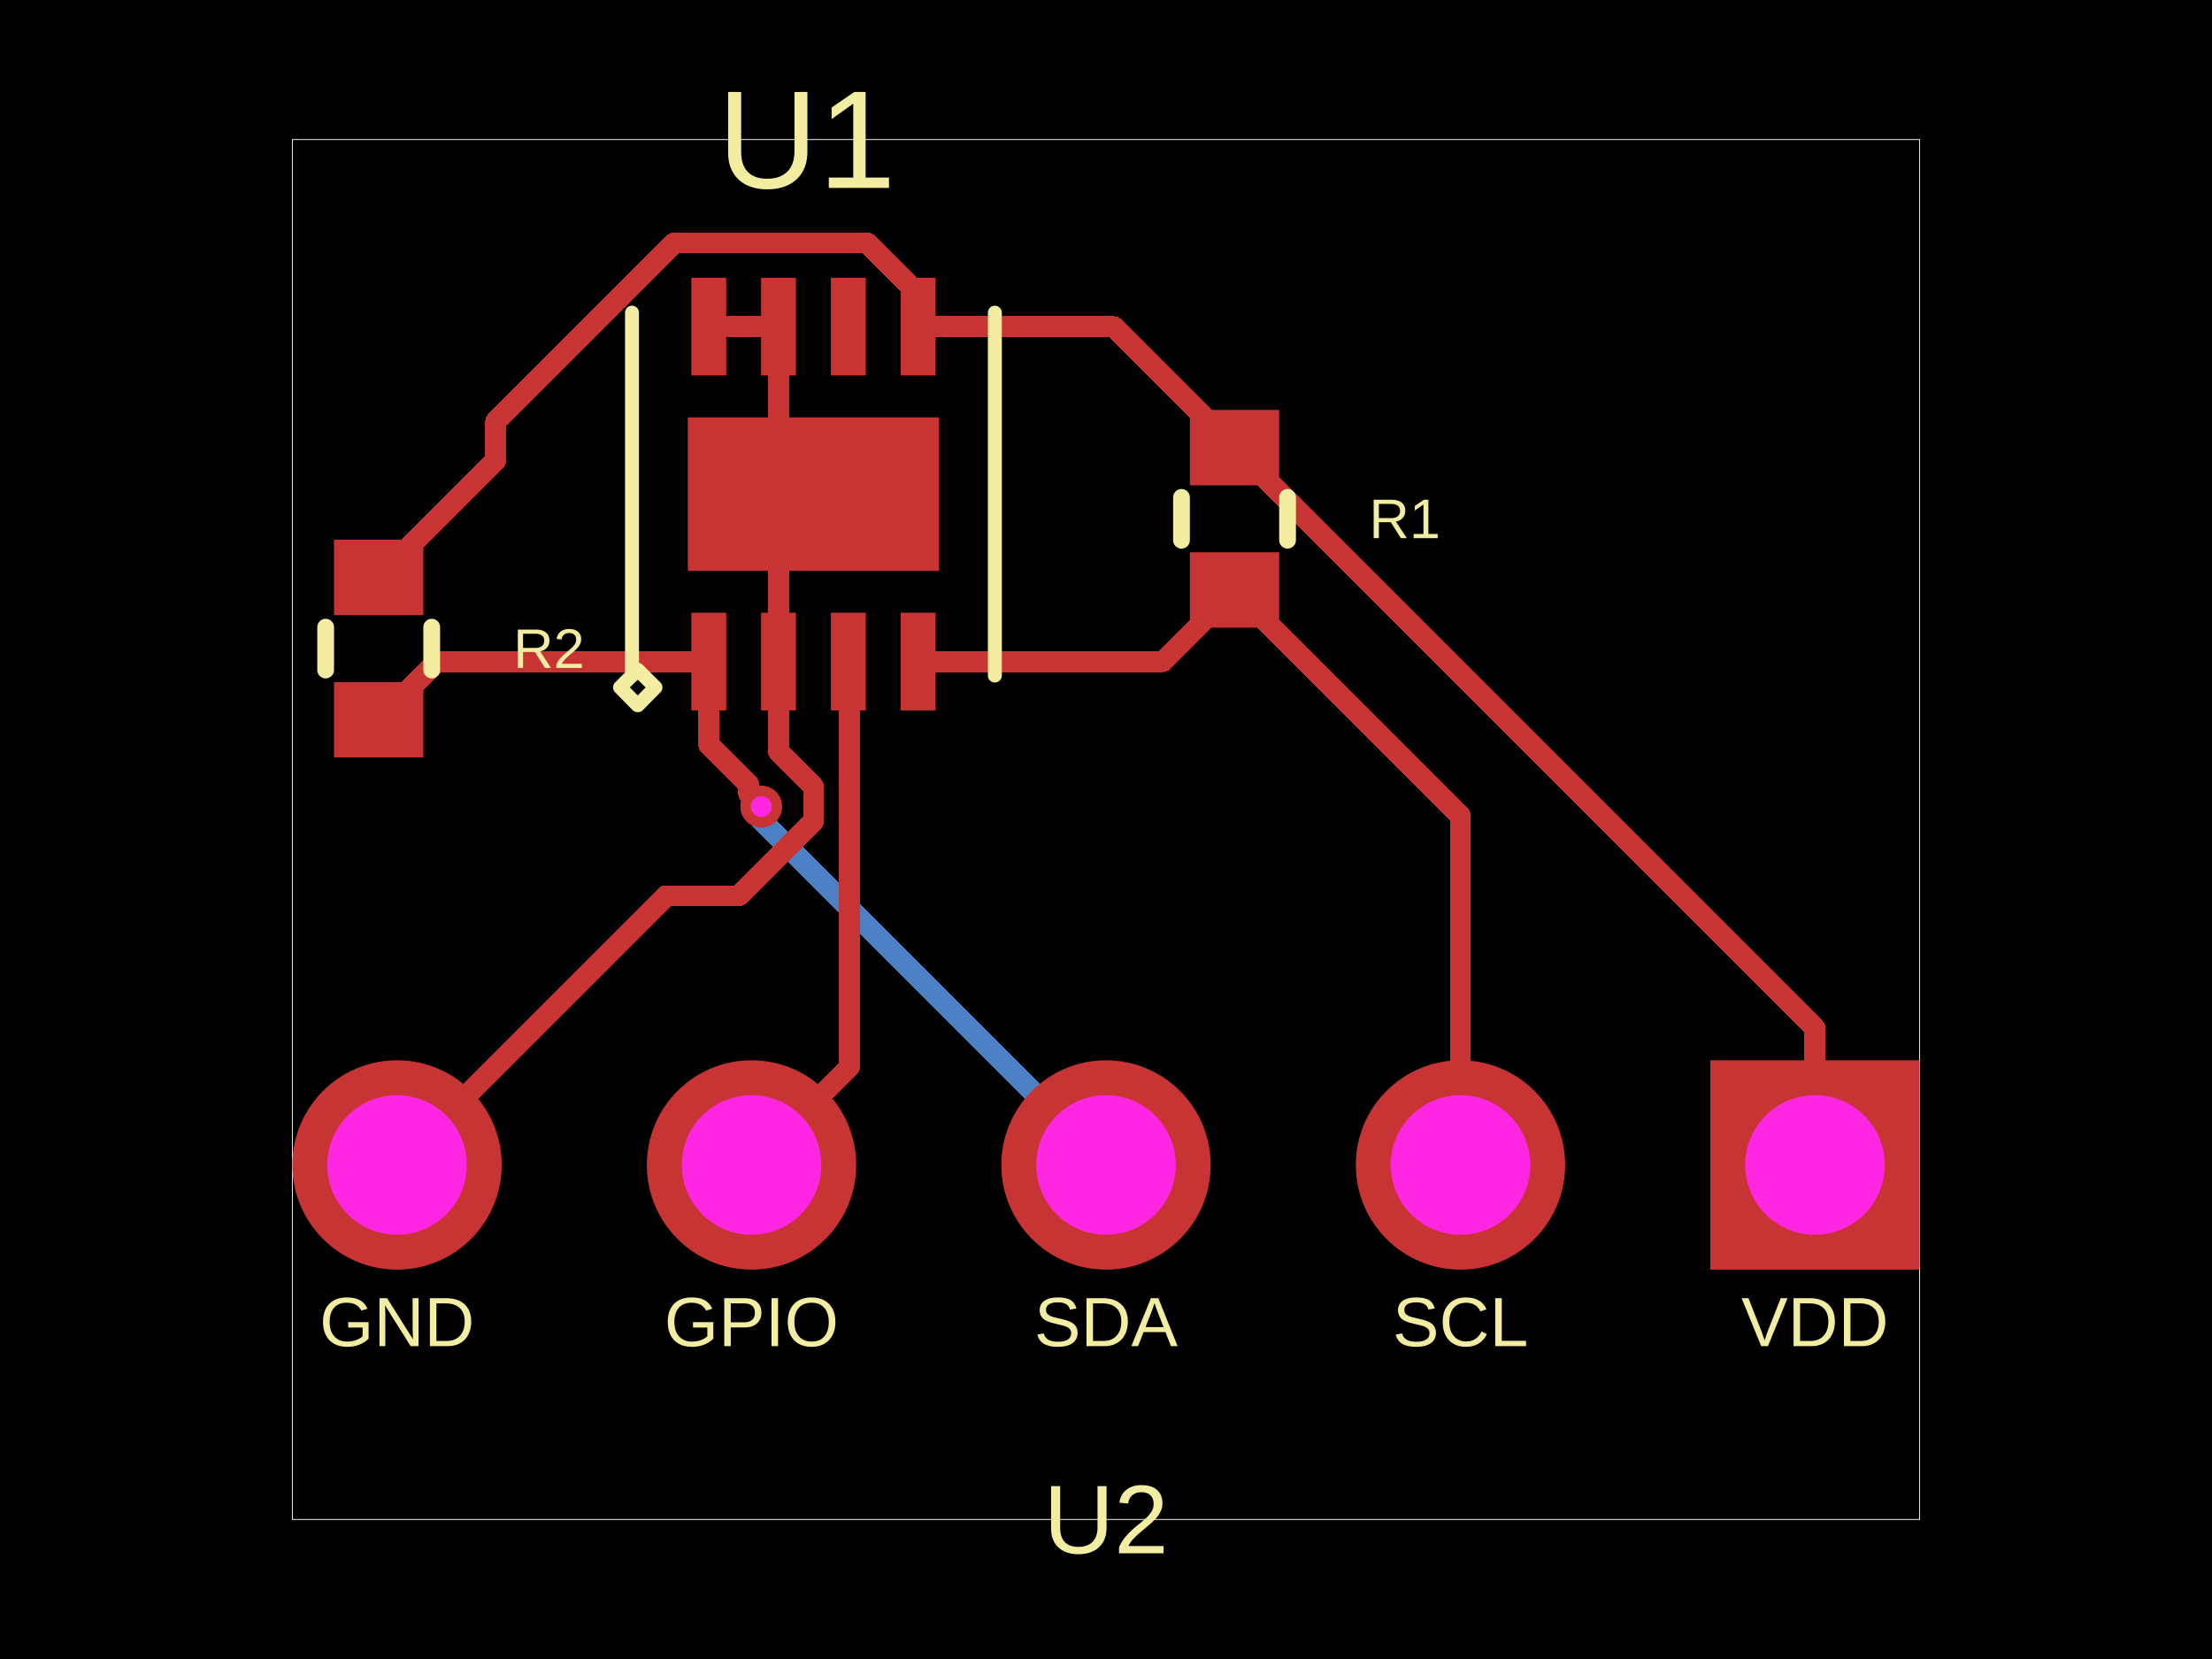
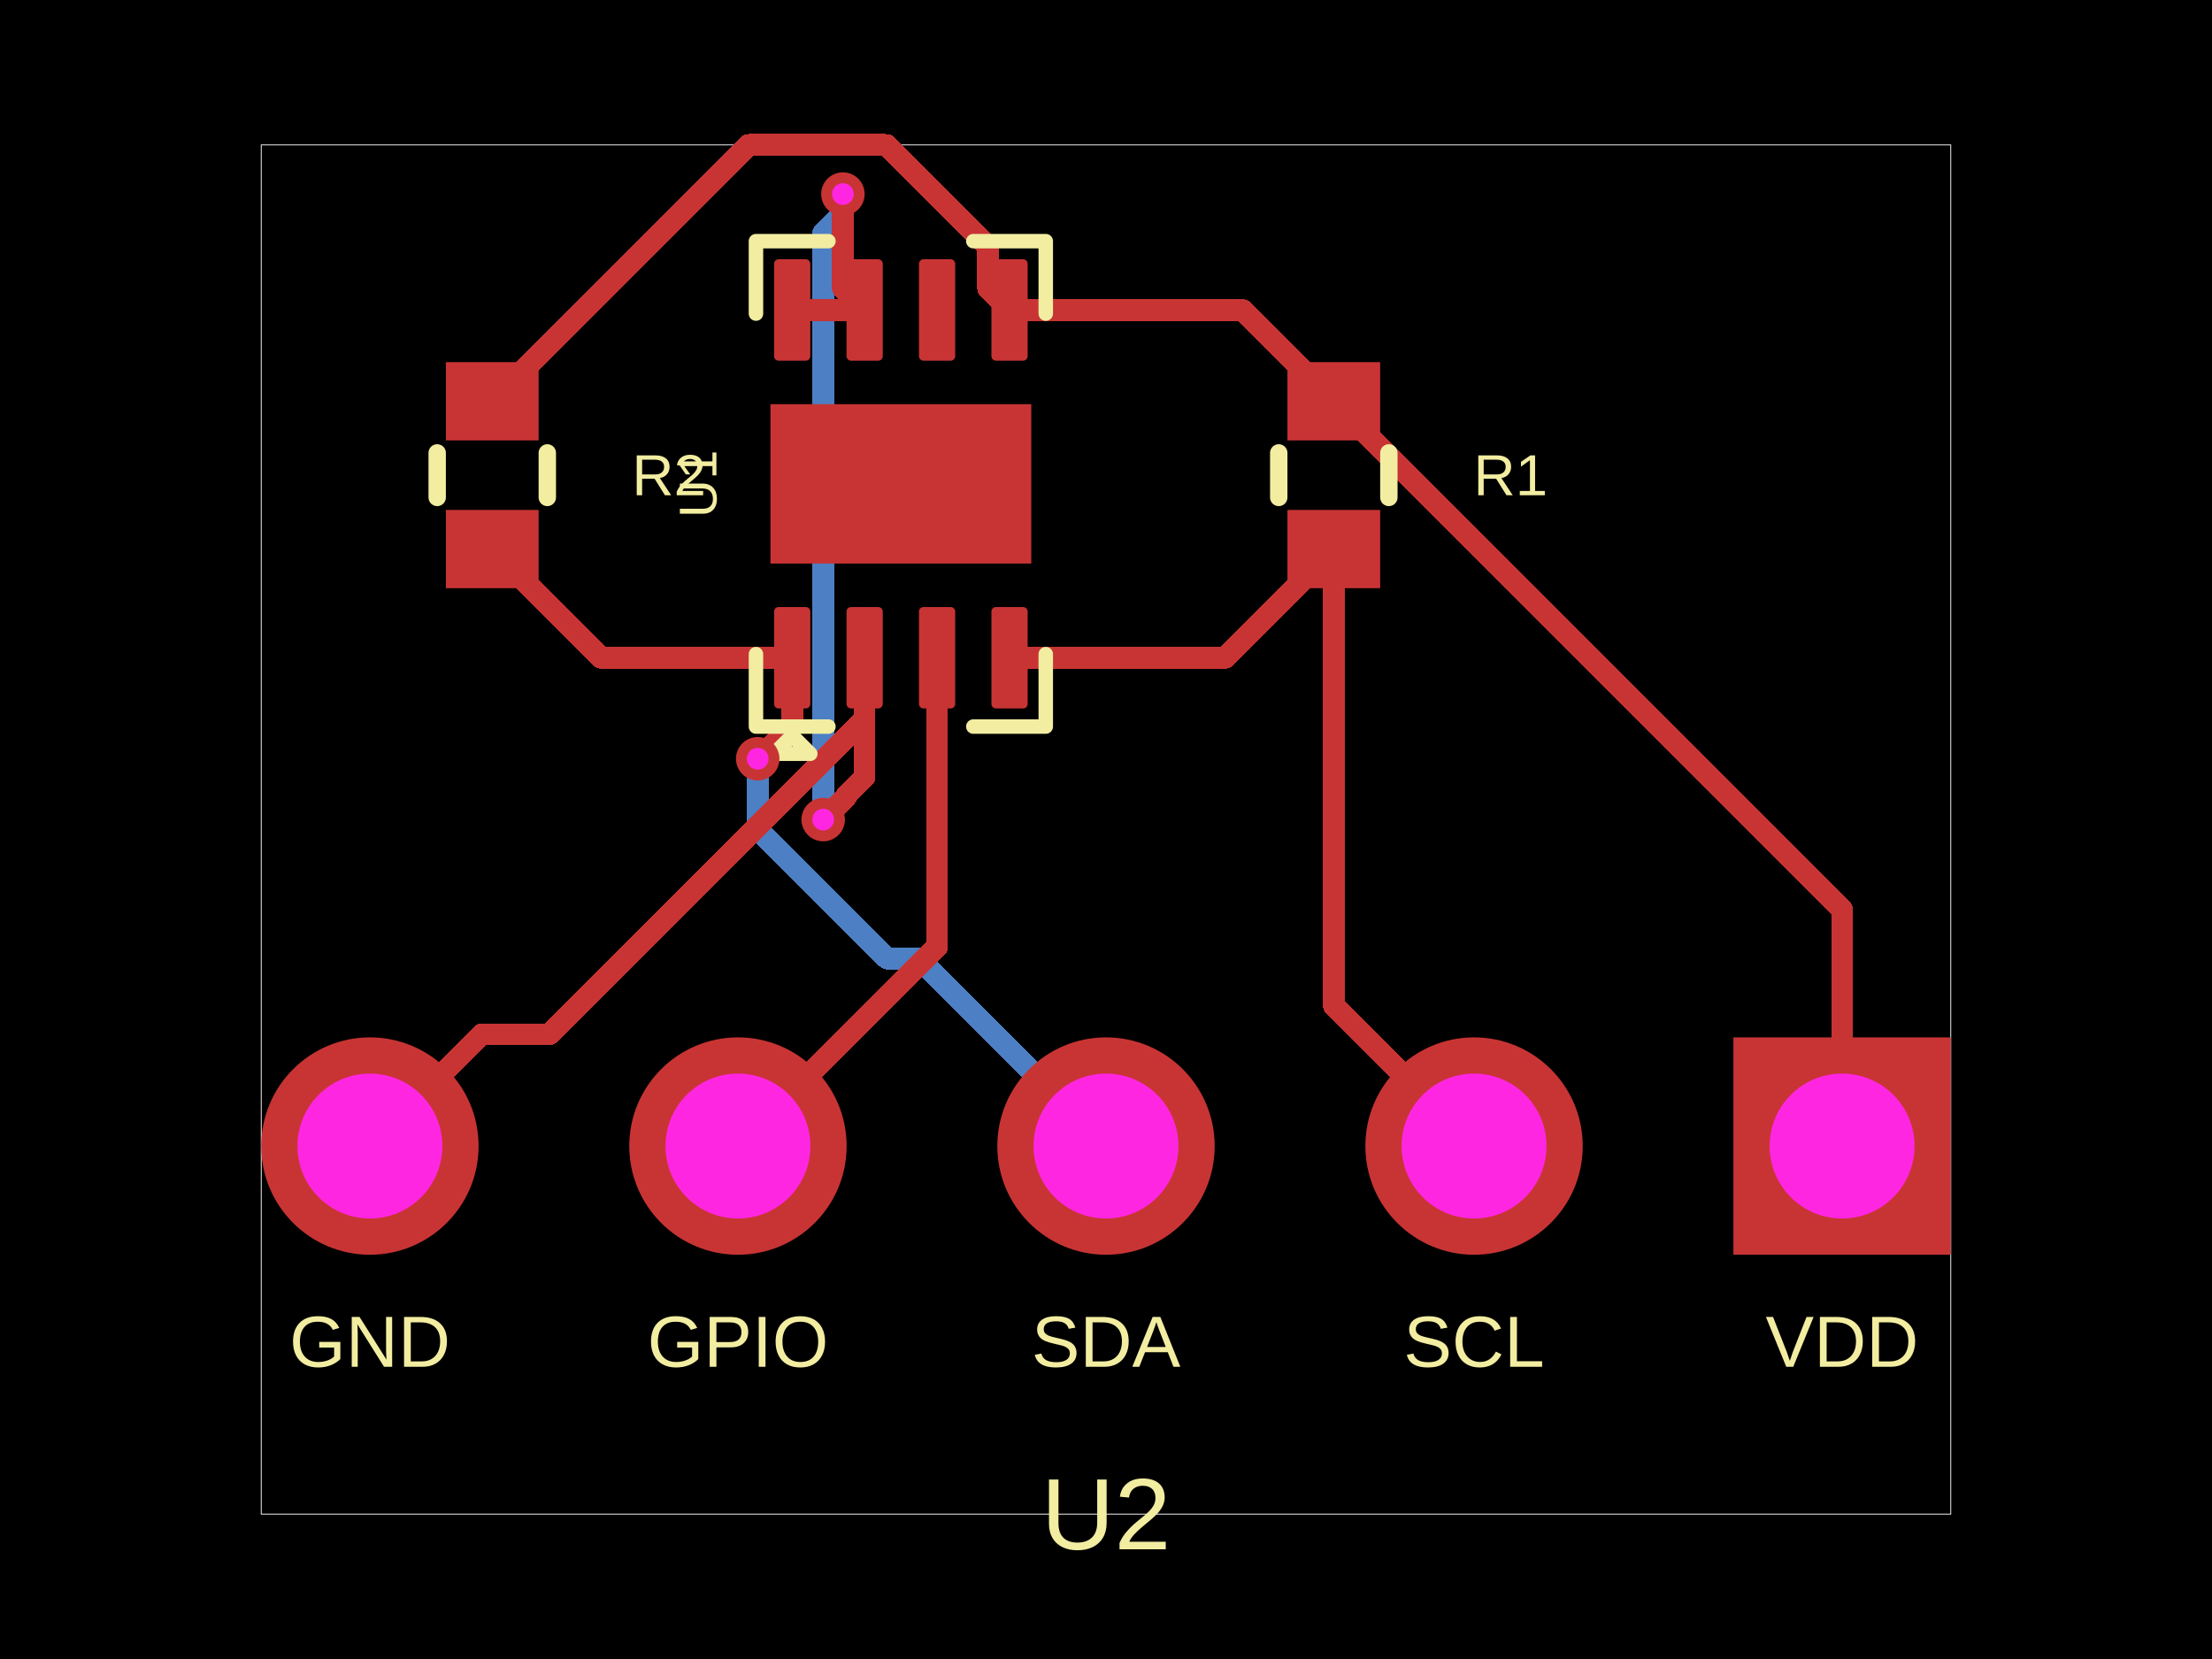
<svg xmlns="http://www.w3.org/2000/svg" width="800" height="600">
  <style />
  <rect class="boundary" x="0" y="0" fill="#000" width="800" height="600" data-type="pcb_background" data-pcb-layer="global" />
-   <rect class="pcb-boundary" fill="none" stroke="#fff" stroke-width="0.3" x="105.739" y="50.474" width="588.522" height="499.053" data-type="pcb_boundary" data-pcb-layer="global" />
-   <path class="pcb-trace" stroke="rgb(77, 127, 196)" fill="none" d="M 400 421.323 L 275.317 296.653" stroke-width="7.571" stroke-linecap="round" stroke-linejoin="round" shape-rendering="crispEdges" data-type="pcb_trace" data-pcb-layer="bottom" />
-   <path class="pcb-trace" stroke="rgb(77, 127, 196)" fill="none" d="M 275.317 296.653 L 275.317 291.706" stroke-width="7.571" stroke-linecap="round" stroke-linejoin="round" shape-rendering="crispEdges" data-type="pcb_trace" data-pcb-layer="bottom" />
-   <rect class="pcb-pad" fill="rgb(200, 52, 52)" x="248.768" y="150.942" width="90.852" height="55.521" data-type="pcb_smtpad" data-pcb-layer="top" data-pad-name="U1.EP" data-pad-net-name="GND" />
-   <rect class="pcb-pad" fill="rgb(200, 52, 52)" x="325.743" y="100.461" width="12.619" height="35.331" data-type="pcb_smtpad" data-pcb-layer="top" data-pad-name="U1.VDD" data-pad-net-name="VDD" />
-   <rect class="pcb-pad" fill="rgb(200, 52, 52)" x="300.5" y="100.461" width="12.619" height="35.331" data-type="pcb_smtpad" data-pcb-layer="top" data-pad-name="U1.RESET" />
-   <rect class="pcb-pad" fill="rgb(200, 52, 52)" x="275.257" y="100.461" width="12.619" height="35.331" data-type="pcb_smtpad" data-pcb-layer="top" data-pad-name="U1.I2C_ADDR1" data-pad-net-name="GND" />
-   <rect class="pcb-pad" fill="rgb(200, 52, 52)" x="250.026" y="100.461" width="12.619" height="35.331" data-type="pcb_smtpad" data-pcb-layer="top" data-pad-name="U1.GND" data-pad-net-name="GND" />
-   <rect class="pcb-pad" fill="rgb(200, 52, 52)" x="325.743" y="221.6" width="12.619" height="35.331" data-type="pcb_smtpad" data-pcb-layer="top" data-pad-name="U1.I2C_SCL" data-pad-net-name="SCL" />
-   <rect class="pcb-pad" fill="rgb(200, 52, 52)" x="300.5" y="221.6" width="12.619" height="35.331" data-type="pcb_smtpad" data-pcb-layer="top" data-pad-name="U1.ALERT" data-pad-net-name="ALERT" />
-   <rect class="pcb-pad" fill="rgb(200, 52, 52)" x="275.257" y="221.6" width="12.619" height="35.331" data-type="pcb_smtpad" data-pcb-layer="top" data-pad-name="U1.I2C_ADDR" data-pad-net-name="GND" />
-   <rect class="pcb-pad" fill="rgb(200, 52, 52)" x="250.026" y="221.6" width="12.619" height="35.331" data-type="pcb_smtpad" data-pcb-layer="top" data-pad-name="U1.I2C_SDA" data-pad-net-name="SDA" />
-   <rect class="pcb-pad" fill="rgb(200, 52, 52)" x="430.33" y="148.261" width="32.303" height="27.256" data-type="pcb_smtpad" data-pcb-layer="top" data-pad-name="R1.pin1" data-pad-net-name="VDD" />
-   <rect class="pcb-pad" fill="rgb(200, 52, 52)" x="430.33" y="199.744" width="32.303" height="27.256" data-type="pcb_smtpad" data-pcb-layer="top" data-pad-name="R1.pin2" data-pad-net-name="SCL" />
-   <rect class="pcb-pad" fill="rgb(200, 52, 52)" x="120.806" y="195.202" width="32.303" height="27.256" data-type="pcb_smtpad" data-pcb-layer="top" data-pad-name="R2.pin1" data-pad-net-name="VDD" />
-   <rect class="pcb-pad" fill="rgb(200, 52, 52)" x="120.806" y="246.685" width="32.303" height="27.256" data-type="pcb_smtpad" data-pcb-layer="top" data-pad-name="R2.pin2" data-pad-net-name="SDA" />
-   <path class="pcb-trace" stroke="rgb(200, 52, 52)" fill="none" d="M 281.566 118.126 L 281.574 118.126" stroke-width="7.571" stroke-linecap="round" stroke-linejoin="round" shape-rendering="crispEdges" data-type="pcb_trace" data-pcb-layer="top" />
-   <path class="pcb-trace" stroke="rgb(200, 52, 52)" fill="none" d="M 281.574 118.126 L 256.336 118.126" stroke-width="7.571" stroke-linecap="round" stroke-linejoin="round" shape-rendering="crispEdges" data-type="pcb_trace" data-pcb-layer="top" />
-   <path class="pcb-trace" stroke="rgb(200, 52, 52)" fill="none" d="M 281.566 239.265 L 281.566 191.33" stroke-width="7.571" stroke-linecap="round" stroke-linejoin="round" shape-rendering="crispEdges" data-type="pcb_trace" data-pcb-layer="top" />
-   <path class="pcb-trace" stroke="rgb(200, 52, 52)" fill="none" d="M 281.566 191.33 L 294.194 178.702" stroke-width="7.571" stroke-linecap="round" stroke-linejoin="round" shape-rendering="crispEdges" data-type="pcb_trace" data-pcb-layer="top" />
-   <path class="pcb-trace" stroke="rgb(200, 52, 52)" fill="none" d="M 281.566 118.126 L 281.566 166.074" stroke-width="7.571" stroke-linecap="round" stroke-linejoin="round" shape-rendering="crispEdges" data-type="pcb_trace" data-pcb-layer="top" />
-   <path class="pcb-trace" stroke="rgb(200, 52, 52)" fill="none" d="M 281.566 166.074 L 294.194 178.702" stroke-width="7.571" stroke-linecap="round" stroke-linejoin="round" shape-rendering="crispEdges" data-type="pcb_trace" data-pcb-layer="top" />
-   <path class="pcb-trace" stroke="rgb(200, 52, 52)" fill="none" d="M 143.594 421.323 L 240.948 323.956" stroke-width="7.571" stroke-linecap="round" stroke-linejoin="round" shape-rendering="crispEdges" data-type="pcb_trace" data-pcb-layer="top" />
-   <path class="pcb-trace" stroke="rgb(200, 52, 52)" fill="none" d="M 240.948 323.956 L 267.247 323.956" stroke-width="7.571" stroke-linecap="round" stroke-linejoin="round" shape-rendering="crispEdges" data-type="pcb_trace" data-pcb-layer="top" />
-   <path class="pcb-trace" stroke="rgb(200, 52, 52)" fill="none" d="M 267.247 323.956 L 294.211 296.992" stroke-width="7.571" stroke-linecap="round" stroke-linejoin="round" shape-rendering="crispEdges" data-type="pcb_trace" data-pcb-layer="top" />
-   <path class="pcb-trace" stroke="rgb(200, 52, 52)" fill="none" d="M 294.211 296.992 L 294.211 284.497" stroke-width="7.571" stroke-linecap="round" stroke-linejoin="round" shape-rendering="crispEdges" data-type="pcb_trace" data-pcb-layer="top" />
-   <path class="pcb-trace" stroke="rgb(200, 52, 52)" fill="none" d="M 294.211 284.497 L 281.566 271.852" stroke-width="7.571" stroke-linecap="round" stroke-linejoin="round" shape-rendering="crispEdges" data-type="pcb_trace" data-pcb-layer="top" />
-   <path class="pcb-trace" stroke="rgb(200, 52, 52)" fill="none" d="M 281.566 271.852 L 281.566 239.265" stroke-width="7.571" stroke-linecap="round" stroke-linejoin="round" shape-rendering="crispEdges" data-type="pcb_trace" data-pcb-layer="top" />
-   <path class="pcb-trace" stroke="rgb(200, 52, 52)" fill="none" d="M 271.797 421.323 L 307.203 385.903" stroke-width="7.571" stroke-linecap="round" stroke-linejoin="round" shape-rendering="crispEdges" data-type="pcb_trace" data-pcb-layer="top" />
-   <path class="pcb-trace" stroke="rgb(200, 52, 52)" fill="none" d="M 307.203 385.903 L 307.203 239.659" stroke-width="7.571" stroke-linecap="round" stroke-linejoin="round" shape-rendering="crispEdges" data-type="pcb_trace" data-pcb-layer="top" />
-   <path class="pcb-trace" stroke="rgb(200, 52, 52)" fill="none" d="M 307.203 239.659 L 306.809 239.265" stroke-width="7.571" stroke-linecap="round" stroke-linejoin="round" shape-rendering="crispEdges" data-type="pcb_trace" data-pcb-layer="top" />
-   <path class="pcb-trace" stroke="rgb(200, 52, 52)" fill="none" d="M 256.336 239.265 L 158.015 239.265" stroke-width="7.571" stroke-linecap="round" stroke-linejoin="round" shape-rendering="crispEdges" data-type="pcb_trace" data-pcb-layer="top" />
-   <path class="pcb-trace" stroke="rgb(200, 52, 52)" fill="none" d="M 158.015 239.265 L 136.958 260.313" stroke-width="7.571" stroke-linecap="round" stroke-linejoin="round" shape-rendering="crispEdges" data-type="pcb_trace" data-pcb-layer="top" />
-   <path class="pcb-trace" stroke="rgb(200, 52, 52)" fill="none" d="M 275.317 291.706 L 270.779 287.168" stroke-width="7.571" stroke-linecap="round" stroke-linejoin="round" shape-rendering="crispEdges" data-type="pcb_trace" data-pcb-layer="top" />
-   <path class="pcb-trace" stroke="rgb(200, 52, 52)" fill="none" d="M 270.779 287.168 L 270.779 283.75" stroke-width="7.571" stroke-linecap="round" stroke-linejoin="round" shape-rendering="crispEdges" data-type="pcb_trace" data-pcb-layer="top" />
-   <path class="pcb-trace" stroke="rgb(200, 52, 52)" fill="none" d="M 270.779 283.75 L 256.336 269.306" stroke-width="7.571" stroke-linecap="round" stroke-linejoin="round" shape-rendering="crispEdges" data-type="pcb_trace" data-pcb-layer="top" />
-   <path class="pcb-trace" stroke="rgb(200, 52, 52)" fill="none" d="M 256.336 269.306 L 256.336 239.265" stroke-width="7.571" stroke-linecap="round" stroke-linejoin="round" shape-rendering="crispEdges" data-type="pcb_trace" data-pcb-layer="top" />
-   <path class="pcb-trace" stroke="rgb(200, 52, 52)" fill="none" d="M 332.052 239.265 L 420.579 239.265" stroke-width="7.571" stroke-linecap="round" stroke-linejoin="round" shape-rendering="crispEdges" data-type="pcb_trace" data-pcb-layer="top" />
-   <path class="pcb-trace" stroke="rgb(200, 52, 52)" fill="none" d="M 420.579 239.265 L 446.482 213.372" stroke-width="7.571" stroke-linecap="round" stroke-linejoin="round" shape-rendering="crispEdges" data-type="pcb_trace" data-pcb-layer="top" />
-   <path class="pcb-trace" stroke="rgb(200, 52, 52)" fill="none" d="M 528.203 421.323 L 528.203 295.093" stroke-width="7.571" stroke-linecap="round" stroke-linejoin="round" shape-rendering="crispEdges" data-type="pcb_trace" data-pcb-layer="top" />
-   <path class="pcb-trace" stroke="rgb(200, 52, 52)" fill="none" d="M 528.203 295.093 L 446.482 213.372" stroke-width="7.571" stroke-linecap="round" stroke-linejoin="round" shape-rendering="crispEdges" data-type="pcb_trace" data-pcb-layer="top" />
-   <path class="pcb-trace" stroke="rgb(200, 52, 52)" fill="none" d="M 332.052 118.126 L 402.711 118.126" stroke-width="7.571" stroke-linecap="round" stroke-linejoin="round" shape-rendering="crispEdges" data-type="pcb_trace" data-pcb-layer="top" />
-   <path class="pcb-trace" stroke="rgb(200, 52, 52)" fill="none" d="M 402.711 118.126 L 446.482 161.889" stroke-width="7.571" stroke-linecap="round" stroke-linejoin="round" shape-rendering="crispEdges" data-type="pcb_trace" data-pcb-layer="top" />
-   <path class="pcb-trace" stroke="rgb(200, 52, 52)" fill="none" d="M 332.052 118.126 L 332.052 106.229" stroke-width="7.571" stroke-linecap="round" stroke-linejoin="round" shape-rendering="crispEdges" data-type="pcb_trace" data-pcb-layer="top" />
-   <path class="pcb-trace" stroke="rgb(200, 52, 52)" fill="none" d="M 332.052 106.229 L 313.7 87.877" stroke-width="7.571" stroke-linecap="round" stroke-linejoin="round" shape-rendering="crispEdges" data-type="pcb_trace" data-pcb-layer="top" />
-   <path class="pcb-trace" stroke="rgb(200, 52, 52)" fill="none" d="M 313.7 87.877 L 243.791 87.877" stroke-width="7.571" stroke-linecap="round" stroke-linejoin="round" shape-rendering="crispEdges" data-type="pcb_trace" data-pcb-layer="top" />
-   <path class="pcb-trace" stroke="rgb(200, 52, 52)" fill="none" d="M 243.791 87.877 L 179.274 152.394" stroke-width="7.571" stroke-linecap="round" stroke-linejoin="round" shape-rendering="crispEdges" data-type="pcb_trace" data-pcb-layer="top" />
-   <path class="pcb-trace" stroke="rgb(200, 52, 52)" fill="none" d="M 179.274 152.394 L 179.274 166.513" stroke-width="7.571" stroke-linecap="round" stroke-linejoin="round" shape-rendering="crispEdges" data-type="pcb_trace" data-pcb-layer="top" />
-   <path class="pcb-trace" stroke="rgb(200, 52, 52)" fill="none" d="M 179.274 166.513 L 136.958 208.83" stroke-width="7.571" stroke-linecap="round" stroke-linejoin="round" shape-rendering="crispEdges" data-type="pcb_trace" data-pcb-layer="top" />
-   <path class="pcb-trace" stroke="rgb(200, 52, 52)" fill="none" d="M 656.406 421.323 L 656.406 371.813" stroke-width="7.571" stroke-linecap="round" stroke-linejoin="round" shape-rendering="crispEdges" data-type="pcb_trace" data-pcb-layer="top" />
-   <path class="pcb-trace" stroke="rgb(200, 52, 52)" fill="none" d="M 656.406 371.813 L 446.482 161.889" stroke-width="7.571" stroke-linecap="round" stroke-linejoin="round" shape-rendering="crispEdges" data-type="pcb_trace" data-pcb-layer="top" />
-   <text x="0" y="0" dx="0" dy="0" fill="#f2eda1" font-family="Arial, sans-serif" font-size="25.237" text-anchor="middle" dominant-baseline="central" transform="matrix(1,0,0,1,656.4059,478.1062)" class="pcb-silkscreen-text pcb-silkscreen-top" data-pcb-silkscreen-text-id="pcb_silkscreen_text_0" stroke="none" data-type="pcb_silkscreen_text" data-pcb-layer="top">VDD</text>
-   <text x="0" y="0" dx="0" dy="0" fill="#f2eda1" font-family="Arial, sans-serif" font-size="25.237" text-anchor="middle" dominant-baseline="central" transform="matrix(1,0,0,1,528.203,478.1062)" class="pcb-silkscreen-text pcb-silkscreen-top" data-pcb-silkscreen-text-id="pcb_silkscreen_text_1" stroke="none" data-type="pcb_silkscreen_text" data-pcb-layer="top">SCL</text>
-   <text x="0" y="0" dx="0" dy="0" fill="#f2eda1" font-family="Arial, sans-serif" font-size="25.237" text-anchor="middle" dominant-baseline="central" transform="matrix(1,0,0,1,400,478.1062)" class="pcb-silkscreen-text pcb-silkscreen-top" data-pcb-silkscreen-text-id="pcb_silkscreen_text_2" stroke="none" data-type="pcb_silkscreen_text" data-pcb-layer="top">SDA</text>
-   <text x="0" y="0" dx="0" dy="0" fill="#f2eda1" font-family="Arial, sans-serif" font-size="25.237" text-anchor="middle" dominant-baseline="central" transform="matrix(1,0,0,1,271.797,478.1062)" class="pcb-silkscreen-text pcb-silkscreen-top" data-pcb-silkscreen-text-id="pcb_silkscreen_text_3" stroke="none" data-type="pcb_silkscreen_text" data-pcb-layer="top">GPIO</text>
-   <text x="0" y="0" dx="0" dy="0" fill="#f2eda1" font-family="Arial, sans-serif" font-size="25.237" text-anchor="middle" dominant-baseline="central" transform="matrix(1,0,0,1,143.5941,478.1062)" class="pcb-silkscreen-text pcb-silkscreen-top" data-pcb-silkscreen-text-id="pcb_silkscreen_text_4" stroke="none" data-type="pcb_silkscreen_text" data-pcb-layer="top">GND</text>
-   <text x="0" y="0" dx="0" dy="0" fill="#f2eda1" font-family="Arial, sans-serif" font-size="35.332" text-anchor="middle" dominant-baseline="central" transform="matrix(1,0,0,1,400,549.5264)" class="pcb-silkscreen-text pcb-silkscreen-top" data-pcb-silkscreen-text-id="pcb_silkscreen_text_5" stroke="none" data-type="pcb_silkscreen_text" data-pcb-layer="top">U2</text>
-   <path class="pcb-silkscreen pcb-silkscreen-top" d="M 359.806 244.31 L 359.806 113.078" fill="none" stroke="#f2eda1" stroke-width="5.047" stroke-linecap="round" stroke-linejoin="round" data-pcb-component-id="pcb_component_1" data-pcb-silkscreen-path-id="pcb_silkscreen_path_0" data-type="pcb_silkscreen_path" data-pcb-layer="top" />
-   <path class="pcb-silkscreen pcb-silkscreen-top" d="M 228.573 244.31 L 228.573 113.078" fill="none" stroke="#f2eda1" stroke-width="5.047" stroke-linecap="round" stroke-linejoin="round" data-pcb-component-id="pcb_component_1" data-pcb-silkscreen-path-id="pcb_silkscreen_path_1" data-type="pcb_silkscreen_path" data-pcb-layer="top" />
-   <path class="pcb-silkscreen pcb-silkscreen-top" d="M 230.584 255.046 L 224.238 248.604 L 230.648 242.226 L 237.058 248.604 L 230.712 255.046" fill="none" stroke="#f2eda1" stroke-width="5.047" stroke-linecap="round" stroke-linejoin="round" data-pcb-component-id="pcb_component_1" data-pcb-silkscreen-path-id="pcb_silkscreen_path_2" data-type="pcb_silkscreen_path" data-pcb-layer="top" />
-   <text x="0" y="0" dx="0" dy="0" fill="#f2eda1" font-family="Arial, sans-serif" font-size="50.474" text-anchor="middle" dominant-baseline="central" transform="matrix(1,0,0,1,291.7197,50.47361)" class="pcb-silkscreen-text pcb-silkscreen-top" data-pcb-silkscreen-text-id="pcb_silkscreen_text_6" stroke="none" data-type="pcb_silkscreen_text" data-pcb-layer="top">U1</text>
-   <path class="pcb-silkscreen pcb-silkscreen-top" d="M 465.662 179.876 L 465.662 195.385" fill="none" stroke="#f2eda1" stroke-width="6.057" stroke-linecap="round" stroke-linejoin="round" data-pcb-component-id="pcb_component_2" data-pcb-silkscreen-path-id="pcb_silkscreen_path_3" data-type="pcb_silkscreen_path" data-pcb-layer="top" />
-   <path class="pcb-silkscreen pcb-silkscreen-top" d="M 427.302 179.876 L 427.302 195.385" fill="none" stroke="#f2eda1" stroke-width="6.057" stroke-linecap="round" stroke-linejoin="round" data-pcb-component-id="pcb_component_2" data-pcb-silkscreen-path-id="pcb_silkscreen_path_4" data-type="pcb_silkscreen_path" data-pcb-layer="top" />
-   <text x="0" y="0" dx="0" dy="0" fill="#f2eda1" font-family="Arial, sans-serif" font-size="20.189" text-anchor="middle" dominant-baseline="central" transform="matrix(1,0,0,1,508.0597,187.6306)" class="pcb-silkscreen-text pcb-silkscreen-top" data-pcb-silkscreen-text-id="pcb_silkscreen_text_7" stroke="none" data-type="pcb_silkscreen_text" data-pcb-layer="top">R1</text>
-   <path class="pcb-silkscreen pcb-silkscreen-top" d="M 156.138 226.816 L 156.138 242.326" fill="none" stroke="#f2eda1" stroke-width="6.057" stroke-linecap="round" stroke-linejoin="round" data-pcb-component-id="pcb_component_3" data-pcb-silkscreen-path-id="pcb_silkscreen_path_5" data-type="pcb_silkscreen_path" data-pcb-layer="top" />
-   <path class="pcb-silkscreen pcb-silkscreen-top" d="M 117.778 226.816 L 117.778 242.326" fill="none" stroke="#f2eda1" stroke-width="6.057" stroke-linecap="round" stroke-linejoin="round" data-pcb-component-id="pcb_component_3" data-pcb-silkscreen-path-id="pcb_silkscreen_path_6" data-type="pcb_silkscreen_path" data-pcb-layer="top" />
-   <text x="0" y="0" dx="0" dy="0" fill="#f2eda1" font-family="Arial, sans-serif" font-size="20.189" text-anchor="middle" dominant-baseline="central" transform="matrix(1,0,0,1,198.5353,234.5711)" class="pcb-silkscreen-text pcb-silkscreen-top" data-pcb-silkscreen-text-id="pcb_silkscreen_text_8" stroke="none" data-type="pcb_silkscreen_text" data-pcb-layer="top">R2</text>
+   <rect class="pcb-boundary" fill="none" stroke="#fff" stroke-width="0.3" x="94.479" y="52.405" width="611.042" height="495.19" data-type="pcb_boundary" data-pcb-layer="global" />
+   <path class="pcb-trace" stroke="rgb(77, 127, 196)" fill="none" d="M 297.72 296.418 L 297.72 84.303" stroke-width="7.861" stroke-linecap="round" stroke-linejoin="round" shape-rendering="crispEdges" data-type="pcb_trace" data-pcb-layer="bottom" />
+   <path class="pcb-trace" stroke="rgb(77, 127, 196)" fill="none" d="M 297.72 84.303 L 304.847 77.176" stroke-width="7.861" stroke-linecap="round" stroke-linejoin="round" shape-rendering="crispEdges" data-type="pcb_trace" data-pcb-layer="bottom" />
+   <path class="pcb-trace" stroke="rgb(77, 127, 196)" fill="none" d="M 304.847 77.176 L 304.847 70.185" stroke-width="7.861" stroke-linecap="round" stroke-linejoin="round" shape-rendering="crispEdges" data-type="pcb_trace" data-pcb-layer="bottom" />
+   <path class="pcb-trace" stroke="rgb(77, 127, 196)" fill="none" d="M 400 414.486 L 332.196 346.667" stroke-width="7.861" stroke-linecap="round" stroke-linejoin="round" shape-rendering="crispEdges" data-type="pcb_trace" data-pcb-layer="bottom" />
+   <path class="pcb-trace" stroke="rgb(77, 127, 196)" fill="none" d="M 332.196 346.667 L 320.857 346.667" stroke-width="7.861" stroke-linecap="round" stroke-linejoin="round" shape-rendering="crispEdges" data-type="pcb_trace" data-pcb-layer="bottom" />
+   <path class="pcb-trace" stroke="rgb(77, 127, 196)" fill="none" d="M 320.857 346.667 L 274.033 299.844" stroke-width="7.861" stroke-linecap="round" stroke-linejoin="round" shape-rendering="crispEdges" data-type="pcb_trace" data-pcb-layer="bottom" />
+   <path class="pcb-trace" stroke="rgb(77, 127, 196)" fill="none" d="M 274.033 299.844 L 274.033 274.408" stroke-width="7.861" stroke-linecap="round" stroke-linejoin="round" shape-rendering="crispEdges" data-type="pcb_trace" data-pcb-layer="bottom" />
+   <rect class="pcb-pad" fill="rgb(200, 52, 52)" x="-18.342" y="-6.551" width="36.684" height="13.101" transform="translate(286.5057 237.8813) rotate(-90)" data-type="pcb_smtpad" data-pcb-layer="top" data-pad-name="U1.I2C_SDA" data-pad-net-name="SDA" rx="1.638" ry="1.638" />
+   <rect class="pcb-pad" fill="rgb(200, 52, 52)" x="-18.342" y="-6.551" width="36.684" height="13.101" transform="translate(312.7082 237.8813) rotate(-90)" data-type="pcb_smtpad" data-pcb-layer="top" data-pad-name="U1.I2C_ADDR" data-pad-net-name="GND" rx="1.638" ry="1.638" />
+   <rect class="pcb-pad" fill="rgb(200, 52, 52)" x="-18.342" y="-6.551" width="36.684" height="13.101" transform="translate(338.9107 237.8813) rotate(-90)" data-type="pcb_smtpad" data-pcb-layer="top" data-pad-name="U1.ALERT" data-pad-net-name="ALERT" rx="1.638" ry="1.638" />
+   <rect class="pcb-pad" fill="rgb(200, 52, 52)" x="-18.342" y="-6.551" width="36.684" height="13.101" transform="translate(365.1132 237.8813) rotate(-90)" data-type="pcb_smtpad" data-pcb-layer="top" data-pad-name="U1.I2C_SCL" data-pad-net-name="SCL" rx="1.638" ry="1.638" />
+   <rect class="pcb-pad" fill="rgb(200, 52, 52)" x="-18.342" y="-6.551" width="36.684" height="13.101" transform="translate(365.1132 112.1093) rotate(-90)" data-type="pcb_smtpad" data-pcb-layer="top" data-pad-name="U1.VDD" data-pad-net-name="VDD" rx="1.638" ry="1.638" />
+   <rect class="pcb-pad" fill="rgb(200, 52, 52)" x="-18.342" y="-6.551" width="36.684" height="13.101" transform="translate(338.9107 112.1093) rotate(-90)" data-type="pcb_smtpad" data-pcb-layer="top" data-pad-name="U1.RESET" rx="1.638" ry="1.638" />
+   <rect class="pcb-pad" fill="rgb(200, 52, 52)" x="-18.342" y="-6.551" width="36.684" height="13.101" transform="translate(312.7082 112.1093) rotate(-90)" data-type="pcb_smtpad" data-pcb-layer="top" data-pad-name="U1.I2C_ADDR1" data-pad-net-name="GND" rx="1.638" ry="1.638" />
+   <rect class="pcb-pad" fill="rgb(200, 52, 52)" x="-18.342" y="-6.551" width="36.684" height="13.101" transform="translate(286.5057 112.1093) rotate(-90)" data-type="pcb_smtpad" data-pcb-layer="top" data-pad-name="U1.GND" data-pad-net-name="GND" rx="1.638" ry="1.638" />
+   <rect class="pcb-pad" fill="rgb(200, 52, 52)" x="-28.823" y="-47.165" width="57.646" height="94.329" transform="translate(325.8095 174.9953) rotate(-90)" data-type="pcb_smtpad" data-pcb-layer="top" />
+   <rect class="pcb-pad" fill="rgb(200, 52, 52)" x="465.619" y="130.975" width="33.539" height="28.299" data-type="pcb_smtpad" data-pcb-layer="top" data-pad-name="R1.pin1" data-pad-net-name="VDD" />
+   <rect class="pcb-pad" fill="rgb(200, 52, 52)" x="465.619" y="184.428" width="33.539" height="28.299" data-type="pcb_smtpad" data-pcb-layer="top" data-pad-name="R1.pin2" data-pad-net-name="SCL" />
+   <rect class="pcb-pad" fill="rgb(200, 52, 52)" x="161.258" y="130.975" width="33.539" height="28.299" data-type="pcb_smtpad" data-pcb-layer="top" data-pad-name="R2.pin1" data-pad-net-name="VDD" />
+   <rect class="pcb-pad" fill="rgb(200, 52, 52)" x="161.258" y="184.428" width="33.539" height="28.299" data-type="pcb_smtpad" data-pcb-layer="top" data-pad-name="R2.pin2" data-pad-net-name="SDA" />
+   <path class="pcb-trace" stroke="rgb(200, 52, 52)" fill="none" d="M 312.708 112.109 L 286.506 112.109" stroke-width="7.861" stroke-linecap="round" stroke-linejoin="round" shape-rendering="crispEdges" data-type="pcb_trace" data-pcb-layer="top" />
+   <path class="pcb-trace" stroke="rgb(200, 52, 52)" fill="none" d="M 312.708 237.881 L 312.708 281.049" stroke-width="7.861" stroke-linecap="round" stroke-linejoin="round" shape-rendering="crispEdges" data-type="pcb_trace" data-pcb-layer="top" />
+   <path class="pcb-trace" stroke="rgb(200, 52, 52)" fill="none" d="M 312.708 281.049 L 306.182 287.575" stroke-width="7.861" stroke-linecap="round" stroke-linejoin="round" shape-rendering="crispEdges" data-type="pcb_trace" data-pcb-layer="top" />
+   <path class="pcb-trace" stroke="rgb(200, 52, 52)" fill="none" d="M 306.182 287.575 L 306.182 287.956" stroke-width="7.861" stroke-linecap="round" stroke-linejoin="round" shape-rendering="crispEdges" data-type="pcb_trace" data-pcb-layer="top" />
+   <path class="pcb-trace" stroke="rgb(200, 52, 52)" fill="none" d="M 306.182 287.956 L 297.72 296.418" stroke-width="7.861" stroke-linecap="round" stroke-linejoin="round" shape-rendering="crispEdges" data-type="pcb_trace" data-pcb-layer="top" />
+   <path class="pcb-trace" stroke="rgb(200, 52, 52)" fill="none" d="M 304.847 70.185 L 304.847 104.249" stroke-width="7.861" stroke-linecap="round" stroke-linejoin="round" shape-rendering="crispEdges" data-type="pcb_trace" data-pcb-layer="top" />
+   <path class="pcb-trace" stroke="rgb(200, 52, 52)" fill="none" d="M 304.847 104.249 L 312.708 112.109" stroke-width="7.861" stroke-linecap="round" stroke-linejoin="round" shape-rendering="crispEdges" data-type="pcb_trace" data-pcb-layer="top" />
+   <path class="pcb-trace" stroke="rgb(200, 52, 52)" fill="none" d="M 133.783 414.486 L 174.205 374.079" stroke-width="7.861" stroke-linecap="round" stroke-linejoin="round" shape-rendering="crispEdges" data-type="pcb_trace" data-pcb-layer="top" />
+   <path class="pcb-trace" stroke="rgb(200, 52, 52)" fill="none" d="M 174.205 374.079 L 198.721 374.079" stroke-width="7.861" stroke-linecap="round" stroke-linejoin="round" shape-rendering="crispEdges" data-type="pcb_trace" data-pcb-layer="top" />
+   <path class="pcb-trace" stroke="rgb(200, 52, 52)" fill="none" d="M 198.721 374.079 L 312.708 260.091" stroke-width="7.861" stroke-linecap="round" stroke-linejoin="round" shape-rendering="crispEdges" data-type="pcb_trace" data-pcb-layer="top" />
+   <path class="pcb-trace" stroke="rgb(200, 52, 52)" fill="none" d="M 312.708 260.091 L 312.708 237.881" stroke-width="7.861" stroke-linecap="round" stroke-linejoin="round" shape-rendering="crispEdges" data-type="pcb_trace" data-pcb-layer="top" />
+   <path class="pcb-trace" stroke="rgb(200, 52, 52)" fill="none" d="M 266.891 414.486 L 338.911 342.482" stroke-width="7.861" stroke-linecap="round" stroke-linejoin="round" shape-rendering="crispEdges" data-type="pcb_trace" data-pcb-layer="top" />
+   <path class="pcb-trace" stroke="rgb(200, 52, 52)" fill="none" d="M 338.911 342.482 L 338.911 237.881" stroke-width="7.861" stroke-linecap="round" stroke-linejoin="round" shape-rendering="crispEdges" data-type="pcb_trace" data-pcb-layer="top" />
+   <path class="pcb-trace" stroke="rgb(200, 52, 52)" fill="none" d="M 286.506 237.881 L 217.331 237.881" stroke-width="7.861" stroke-linecap="round" stroke-linejoin="round" shape-rendering="crispEdges" data-type="pcb_trace" data-pcb-layer="top" />
+   <path class="pcb-trace" stroke="rgb(200, 52, 52)" fill="none" d="M 217.331 237.881 L 178.027 198.578" stroke-width="7.861" stroke-linecap="round" stroke-linejoin="round" shape-rendering="crispEdges" data-type="pcb_trace" data-pcb-layer="top" />
+   <path class="pcb-trace" stroke="rgb(200, 52, 52)" fill="none" d="M 274.033 274.408 L 276.406 272.035" stroke-width="7.861" stroke-linecap="round" stroke-linejoin="round" shape-rendering="crispEdges" data-type="pcb_trace" data-pcb-layer="top" />
+   <path class="pcb-trace" stroke="rgb(200, 52, 52)" fill="none" d="M 276.406 272.035 L 276.757 272.035" stroke-width="7.861" stroke-linecap="round" stroke-linejoin="round" shape-rendering="crispEdges" data-type="pcb_trace" data-pcb-layer="top" />
+   <path class="pcb-trace" stroke="rgb(200, 52, 52)" fill="none" d="M 276.757 272.035 L 286.506 262.286" stroke-width="7.861" stroke-linecap="round" stroke-linejoin="round" shape-rendering="crispEdges" data-type="pcb_trace" data-pcb-layer="top" />
+   <path class="pcb-trace" stroke="rgb(200, 52, 52)" fill="none" d="M 286.506 262.286 L 286.506 237.881" stroke-width="7.861" stroke-linecap="round" stroke-linejoin="round" shape-rendering="crispEdges" data-type="pcb_trace" data-pcb-layer="top" />
+   <path class="pcb-trace" stroke="rgb(200, 52, 52)" fill="none" d="M 365.113 237.881 L 443.092 237.881" stroke-width="7.861" stroke-linecap="round" stroke-linejoin="round" shape-rendering="crispEdges" data-type="pcb_trace" data-pcb-layer="top" />
+   <path class="pcb-trace" stroke="rgb(200, 52, 52)" fill="none" d="M 443.092 237.881 L 482.388 198.578" stroke-width="7.861" stroke-linecap="round" stroke-linejoin="round" shape-rendering="crispEdges" data-type="pcb_trace" data-pcb-layer="top" />
+   <path class="pcb-trace" stroke="rgb(200, 52, 52)" fill="none" d="M 533.109 414.486 L 482.388 363.751" stroke-width="7.861" stroke-linecap="round" stroke-linejoin="round" shape-rendering="crispEdges" data-type="pcb_trace" data-pcb-layer="top" />
+   <path class="pcb-trace" stroke="rgb(200, 52, 52)" fill="none" d="M 482.388 363.751 L 482.388 198.578" stroke-width="7.861" stroke-linecap="round" stroke-linejoin="round" shape-rendering="crispEdges" data-type="pcb_trace" data-pcb-layer="top" />
+   <path class="pcb-trace" stroke="rgb(200, 52, 52)" fill="none" d="M 365.113 112.109 L 449.38 112.109" stroke-width="7.861" stroke-linecap="round" stroke-linejoin="round" shape-rendering="crispEdges" data-type="pcb_trace" data-pcb-layer="top" />
+   <path class="pcb-trace" stroke="rgb(200, 52, 52)" fill="none" d="M 449.38 112.109 L 482.388 145.124" stroke-width="7.861" stroke-linecap="round" stroke-linejoin="round" shape-rendering="crispEdges" data-type="pcb_trace" data-pcb-layer="top" />
+   <path class="pcb-trace" stroke="rgb(200, 52, 52)" fill="none" d="M 365.113 112.109 L 357.347 104.344" stroke-width="7.861" stroke-linecap="round" stroke-linejoin="round" shape-rendering="crispEdges" data-type="pcb_trace" data-pcb-layer="top" />
+   <path class="pcb-trace" stroke="rgb(200, 52, 52)" fill="none" d="M 357.347 104.344 L 357.347 89.173" stroke-width="7.861" stroke-linecap="round" stroke-linejoin="round" shape-rendering="crispEdges" data-type="pcb_trace" data-pcb-layer="top" />
+   <path class="pcb-trace" stroke="rgb(200, 52, 52)" fill="none" d="M 357.347 89.173 L 320.58 52.405" stroke-width="7.861" stroke-linecap="round" stroke-linejoin="round" shape-rendering="crispEdges" data-type="pcb_trace" data-pcb-layer="top" />
+   <path class="pcb-trace" stroke="rgb(200, 52, 52)" fill="none" d="M 320.58 52.405 L 309.934 52.405" stroke-width="7.861" stroke-linecap="round" stroke-linejoin="round" shape-rendering="crispEdges" data-type="pcb_trace" data-pcb-layer="top" />
+   <path class="pcb-trace" stroke="rgb(200, 52, 52)" fill="none" d="M 309.934 52.405 L 270.747 52.405" stroke-width="7.861" stroke-linecap="round" stroke-linejoin="round" shape-rendering="crispEdges" data-type="pcb_trace" data-pcb-layer="top" />
+   <path class="pcb-trace" stroke="rgb(200, 52, 52)" fill="none" d="M 270.747 52.405 L 178.027 145.124" stroke-width="7.861" stroke-linecap="round" stroke-linejoin="round" shape-rendering="crispEdges" data-type="pcb_trace" data-pcb-layer="top" />
+   <path class="pcb-trace" stroke="rgb(200, 52, 52)" fill="none" d="M 666.217 414.486 L 666.217 328.954" stroke-width="7.861" stroke-linecap="round" stroke-linejoin="round" shape-rendering="crispEdges" data-type="pcb_trace" data-pcb-layer="top" />
+   <path class="pcb-trace" stroke="rgb(200, 52, 52)" fill="none" d="M 666.217 328.954 L 482.388 145.124" stroke-width="7.861" stroke-linecap="round" stroke-linejoin="round" shape-rendering="crispEdges" data-type="pcb_trace" data-pcb-layer="top" />
+   <text x="0" y="0" dx="0" dy="0" fill="#f2eda1" font-family="Arial, sans-serif" font-size="26.203" text-anchor="middle" dominant-baseline="central" transform="matrix(1,0,0,1,666.2175,485.233)" class="pcb-silkscreen-text pcb-silkscreen-top" data-pcb-silkscreen-text-id="pcb_silkscreen_text_0" stroke="none" data-type="pcb_silkscreen_text" data-pcb-layer="top">VDD</text>
+   <text x="0" y="0" dx="0" dy="0" fill="#f2eda1" font-family="Arial, sans-serif" font-size="26.203" text-anchor="middle" dominant-baseline="central" transform="matrix(1,0,0,1,533.1087,485.233)" class="pcb-silkscreen-text pcb-silkscreen-top" data-pcb-silkscreen-text-id="pcb_silkscreen_text_1" stroke="none" data-type="pcb_silkscreen_text" data-pcb-layer="top">SCL</text>
+   <text x="0" y="0" dx="0" dy="0" fill="#f2eda1" font-family="Arial, sans-serif" font-size="26.203" text-anchor="middle" dominant-baseline="central" transform="matrix(1,0,0,1,400,485.233)" class="pcb-silkscreen-text pcb-silkscreen-top" data-pcb-silkscreen-text-id="pcb_silkscreen_text_2" stroke="none" data-type="pcb_silkscreen_text" data-pcb-layer="top">SDA</text>
+   <text x="0" y="0" dx="0" dy="0" fill="#f2eda1" font-family="Arial, sans-serif" font-size="26.203" text-anchor="middle" dominant-baseline="central" transform="matrix(1,0,0,1,266.8913,485.233)" class="pcb-silkscreen-text pcb-silkscreen-top" data-pcb-silkscreen-text-id="pcb_silkscreen_text_3" stroke="none" data-type="pcb_silkscreen_text" data-pcb-layer="top">GPIO</text>
+   <text x="0" y="0" dx="0" dy="0" fill="#f2eda1" font-family="Arial, sans-serif" font-size="26.203" text-anchor="middle" dominant-baseline="central" transform="matrix(1,0,0,1,133.7825,485.233)" class="pcb-silkscreen-text pcb-silkscreen-top" data-pcb-silkscreen-text-id="pcb_silkscreen_text_4" stroke="none" data-type="pcb_silkscreen_text" data-pcb-layer="top">GND</text>
+   <text x="0" y="0" dx="0" dy="0" fill="#f2eda1" font-family="Arial, sans-serif" font-size="36.684" text-anchor="middle" dominant-baseline="central" transform="matrix(1,0,0,1,400,547.595)" class="pcb-silkscreen-text pcb-silkscreen-top" data-pcb-silkscreen-text-id="pcb_silkscreen_text_5" stroke="none" data-type="pcb_silkscreen_text" data-pcb-layer="top">U2</text>
+   <text x="0" y="0" dx="0" dy="0" fill="#f2eda1" font-family="Arial, sans-serif" font-size="19.215" text-anchor="middle" dominant-baseline="central" transform="matrix(6.123233995736766e-17,-1,1,6.123233995736766e-17,252.4424,174.9953)" class="pcb-silkscreen-text pcb-silkscreen-top" data-pcb-silkscreen-text-id="pcb_silkscreen_text_6" stroke="none" data-type="pcb_silkscreen_text" data-pcb-layer="top">U1</text>
+   <path class="pcb-silkscreen pcb-silkscreen-top" d="M 273.404 236.571 L 273.404 262.774 L 299.607 262.774" fill="none" stroke="#f2eda1" stroke-width="5.241" stroke-linecap="round" stroke-linejoin="round" data-pcb-component-id="pcb_component_1" data-pcb-silkscreen-path-id="pcb_silkscreen_path_0" data-type="pcb_silkscreen_path" data-pcb-layer="top" />
+   <path class="pcb-silkscreen pcb-silkscreen-top" d="M 273.404 113.419 L 273.404 87.217 L 299.607 87.217" fill="none" stroke="#f2eda1" stroke-width="5.241" stroke-linecap="round" stroke-linejoin="round" data-pcb-component-id="pcb_component_1" data-pcb-silkscreen-path-id="pcb_silkscreen_path_1" data-type="pcb_silkscreen_path" data-pcb-layer="top" />
+   <path class="pcb-silkscreen pcb-silkscreen-top" d="M 378.214 236.571 L 378.214 262.774 L 352.012 262.774" fill="none" stroke="#f2eda1" stroke-width="5.241" stroke-linecap="round" stroke-linejoin="round" data-pcb-component-id="pcb_component_1" data-pcb-silkscreen-path-id="pcb_silkscreen_path_2" data-type="pcb_silkscreen_path" data-pcb-layer="top" />
+   <path class="pcb-silkscreen pcb-silkscreen-top" d="M 378.214 113.419 L 378.214 87.217 L 352.012 87.217" fill="none" stroke="#f2eda1" stroke-width="5.241" stroke-linecap="round" stroke-linejoin="round" data-pcb-component-id="pcb_component_1" data-pcb-silkscreen-path-id="pcb_silkscreen_path_3" data-type="pcb_silkscreen_path" data-pcb-layer="top" />
+   <path class="pcb-silkscreen pcb-silkscreen-top" d="M 286.506 266.049 L 279.955 272.6 L 293.056 272.6 L 286.506 266.049 Z" fill="none" stroke="#f2eda1" stroke-width="5.241" stroke-linecap="round" stroke-linejoin="round" data-pcb-component-id="pcb_component_1" data-pcb-silkscreen-path-id="pcb_silkscreen_path_4" data-type="pcb_silkscreen_path" data-pcb-layer="top" />
+   <path class="pcb-silkscreen pcb-silkscreen-top" d="M 502.302 163.799 L 502.302 179.903" fill="none" stroke="#f2eda1" stroke-width="6.289" stroke-linecap="round" stroke-linejoin="round" data-pcb-component-id="pcb_component_2" data-pcb-silkscreen-path-id="pcb_silkscreen_path_5" data-type="pcb_silkscreen_path" data-pcb-layer="top" />
+   <path class="pcb-silkscreen pcb-silkscreen-top" d="M 462.474 163.799 L 462.474 179.903" fill="none" stroke="#f2eda1" stroke-width="6.289" stroke-linecap="round" stroke-linejoin="round" data-pcb-component-id="pcb_component_2" data-pcb-silkscreen-path-id="pcb_silkscreen_path_6" data-type="pcb_silkscreen_path" data-pcb-layer="top" />
+   <text x="0" y="0" dx="0" dy="0" fill="#f2eda1" font-family="Arial, sans-serif" font-size="20.962" text-anchor="middle" dominant-baseline="central" transform="matrix(1,0,0,1,546.3223,171.851)" class="pcb-silkscreen-text pcb-silkscreen-top" data-pcb-silkscreen-text-id="pcb_silkscreen_text_7" stroke="none" data-type="pcb_silkscreen_text" data-pcb-layer="top">R1</text>
+   <path class="pcb-silkscreen pcb-silkscreen-top" d="M 197.941 163.799 L 197.941 179.903" fill="none" stroke="#f2eda1" stroke-width="6.289" stroke-linecap="round" stroke-linejoin="round" data-pcb-component-id="pcb_component_3" data-pcb-silkscreen-path-id="pcb_silkscreen_path_7" data-type="pcb_silkscreen_path" data-pcb-layer="top" />
+   <path class="pcb-silkscreen pcb-silkscreen-top" d="M 158.113 163.799 L 158.113 179.903" fill="none" stroke="#f2eda1" stroke-width="6.289" stroke-linecap="round" stroke-linejoin="round" data-pcb-component-id="pcb_component_3" data-pcb-silkscreen-path-id="pcb_silkscreen_path_8" data-type="pcb_silkscreen_path" data-pcb-layer="top" />
+   <text x="0" y="0" dx="0" dy="0" fill="#f2eda1" font-family="Arial, sans-serif" font-size="20.962" text-anchor="middle" dominant-baseline="central" transform="matrix(1,0,0,1,241.9614,171.851)" class="pcb-silkscreen-text pcb-silkscreen-top" data-pcb-silkscreen-text-id="pcb_silkscreen_text_8" stroke="none" data-type="pcb_silkscreen_text" data-pcb-layer="top">R2</text>
  <g data-type="pcb_plated_hole" data-pcb-layer="through" data-pad-name="U2.VDD" data-pad-net-name="VDD">
-     <rect class="pcb-hole-outer-pad" fill="rgb(200, 52, 52)" x="618.551" y="383.468" width="75.71" height="75.71" data-type="pcb_plated_hole" data-pcb-layer="top" />
-     <circle class="pcb-hole-inner" fill="#FF26E2" cx="656.406" cy="421.323" r="25.237" data-type="pcb_plated_hole_drill" data-pcb-layer="drill" />
+     <rect class="pcb-hole-outer-pad" fill="rgb(200, 52, 52)" x="626.914" y="375.182" width="78.608" height="78.608" data-type="pcb_plated_hole" data-pcb-layer="top" />
+     <circle class="pcb-hole-inner" fill="#FF26E2" cx="666.217" cy="414.486" r="26.203" data-type="pcb_plated_hole_drill" data-pcb-layer="drill" />
  </g>
  <g data-type="pcb_plated_hole" data-pcb-layer="through" data-pad-name="U2.SCL" data-pad-net-name="SCL">
-     <circle class="pcb-hole-outer" fill="rgb(200, 52, 52)" cx="528.203" cy="421.323" r="37.855" data-type="pcb_plated_hole" data-pcb-layer="top" />
-     <circle class="pcb-hole-inner" fill="#FF26E2" cx="528.203" cy="421.323" r="25.237" data-type="pcb_plated_hole_drill" data-pcb-layer="drill" />
+     <circle class="pcb-hole-outer" fill="rgb(200, 52, 52)" cx="533.109" cy="414.486" r="39.304" data-type="pcb_plated_hole" data-pcb-layer="top" />
+     <circle class="pcb-hole-inner" fill="#FF26E2" cx="533.109" cy="414.486" r="26.203" data-type="pcb_plated_hole_drill" data-pcb-layer="drill" />
  </g>
  <g data-type="pcb_plated_hole" data-pcb-layer="through" data-pad-name="U2.SDA" data-pad-net-name="SDA">
-     <circle class="pcb-hole-outer" fill="rgb(200, 52, 52)" cx="400" cy="421.323" r="37.855" data-type="pcb_plated_hole" data-pcb-layer="top" />
-     <circle class="pcb-hole-inner" fill="#FF26E2" cx="400" cy="421.323" r="25.237" data-type="pcb_plated_hole_drill" data-pcb-layer="drill" />
+     <circle class="pcb-hole-outer" fill="rgb(200, 52, 52)" cx="400" cy="414.486" r="39.304" data-type="pcb_plated_hole" data-pcb-layer="top" />
+     <circle class="pcb-hole-inner" fill="#FF26E2" cx="400" cy="414.486" r="26.203" data-type="pcb_plated_hole_drill" data-pcb-layer="drill" />
  </g>
  <g data-type="pcb_plated_hole" data-pcb-layer="through" data-pad-name="U2.GPIO" data-pad-net-name="ALERT">
-     <circle class="pcb-hole-outer" fill="rgb(200, 52, 52)" cx="271.797" cy="421.323" r="37.855" data-type="pcb_plated_hole" data-pcb-layer="top" />
-     <circle class="pcb-hole-inner" fill="#FF26E2" cx="271.797" cy="421.323" r="25.237" data-type="pcb_plated_hole_drill" data-pcb-layer="drill" />
+     <circle class="pcb-hole-outer" fill="rgb(200, 52, 52)" cx="266.891" cy="414.486" r="39.304" data-type="pcb_plated_hole" data-pcb-layer="top" />
+     <circle class="pcb-hole-inner" fill="#FF26E2" cx="266.891" cy="414.486" r="26.203" data-type="pcb_plated_hole_drill" data-pcb-layer="drill" />
  </g>
  <g data-type="pcb_plated_hole" data-pcb-layer="through" data-pad-name="U2.GND" data-pad-net-name="GND">
-     <circle class="pcb-hole-outer" fill="rgb(200, 52, 52)" cx="143.594" cy="421.323" r="37.855" data-type="pcb_plated_hole" data-pcb-layer="top" />
-     <circle class="pcb-hole-inner" fill="#FF26E2" cx="143.594" cy="421.323" r="25.237" data-type="pcb_plated_hole_drill" data-pcb-layer="drill" />
+     <circle class="pcb-hole-outer" fill="rgb(200, 52, 52)" cx="133.783" cy="414.486" r="39.304" data-type="pcb_plated_hole" data-pcb-layer="top" />
+     <circle class="pcb-hole-inner" fill="#FF26E2" cx="133.783" cy="414.486" r="26.203" data-type="pcb_plated_hole_drill" data-pcb-layer="drill" />
  </g>
  <g data-type="pcb_via" data-pcb-layer="through">
-     <circle class="pcb-hole-outer" fill="rgb(200, 52, 52)" cx="275.317" cy="291.706" r="7.571" data-type="pcb_via" data-pcb-layer="top" />
-     <circle class="pcb-hole-inner" fill="#FF26E2" cx="275.317" cy="291.706" r="3.786" data-type="pcb_via" data-pcb-layer="drill" />
+     <circle class="pcb-hole-outer" fill="rgb(200, 52, 52)" cx="297.72" cy="296.418" r="7.861" data-type="pcb_via" data-pcb-layer="top" />
+     <circle class="pcb-hole-inner" fill="#FF26E2" cx="297.72" cy="296.418" r="3.93" data-type="pcb_via" data-pcb-layer="drill" />
+   </g>
+   <g data-type="pcb_via" data-pcb-layer="through">
+     <circle class="pcb-hole-outer" fill="rgb(200, 52, 52)" cx="304.847" cy="70.185" r="7.861" data-type="pcb_via" data-pcb-layer="top" />
+     <circle class="pcb-hole-inner" fill="#FF26E2" cx="304.847" cy="70.185" r="3.93" data-type="pcb_via" data-pcb-layer="drill" />
+   </g>
+   <g data-type="pcb_via" data-pcb-layer="through">
+     <circle class="pcb-hole-outer" fill="rgb(200, 52, 52)" cx="274.033" cy="274.408" r="7.861" data-type="pcb_via" data-pcb-layer="top" />
+     <circle class="pcb-hole-inner" fill="#FF26E2" cx="274.033" cy="274.408" r="3.93" data-type="pcb_via" data-pcb-layer="drill" />
  </g>
</svg>
